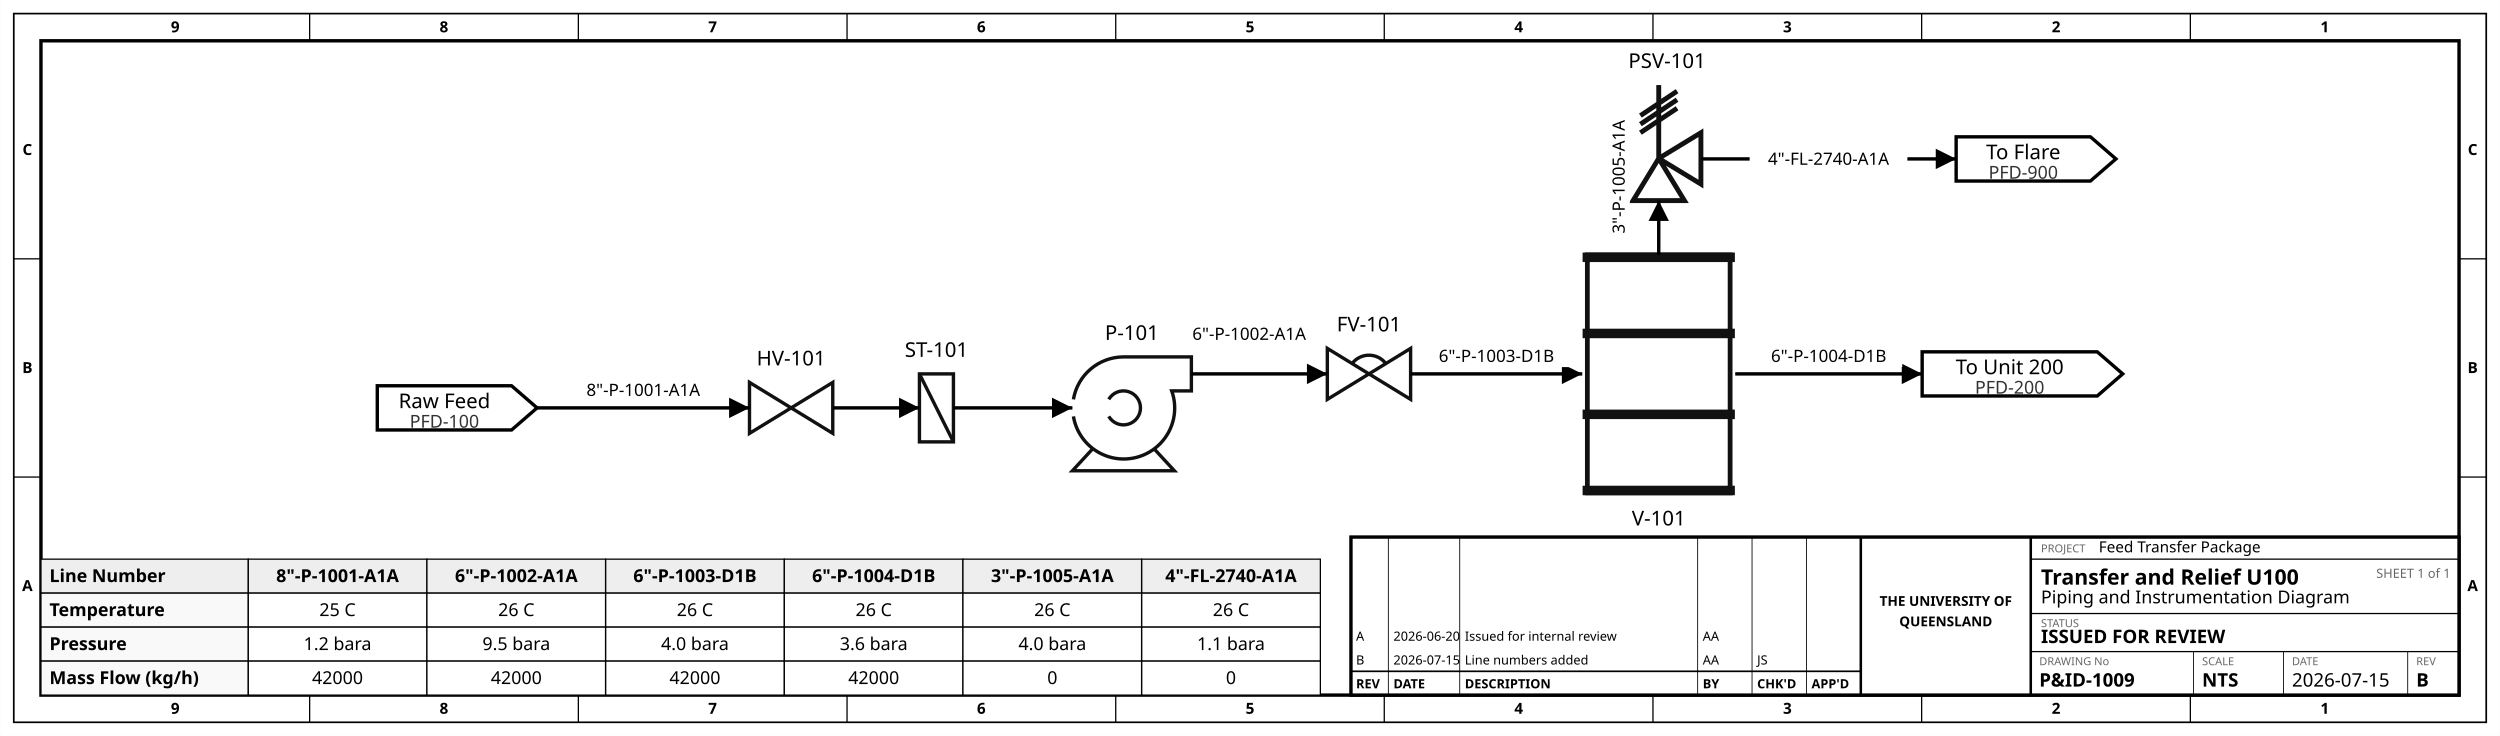
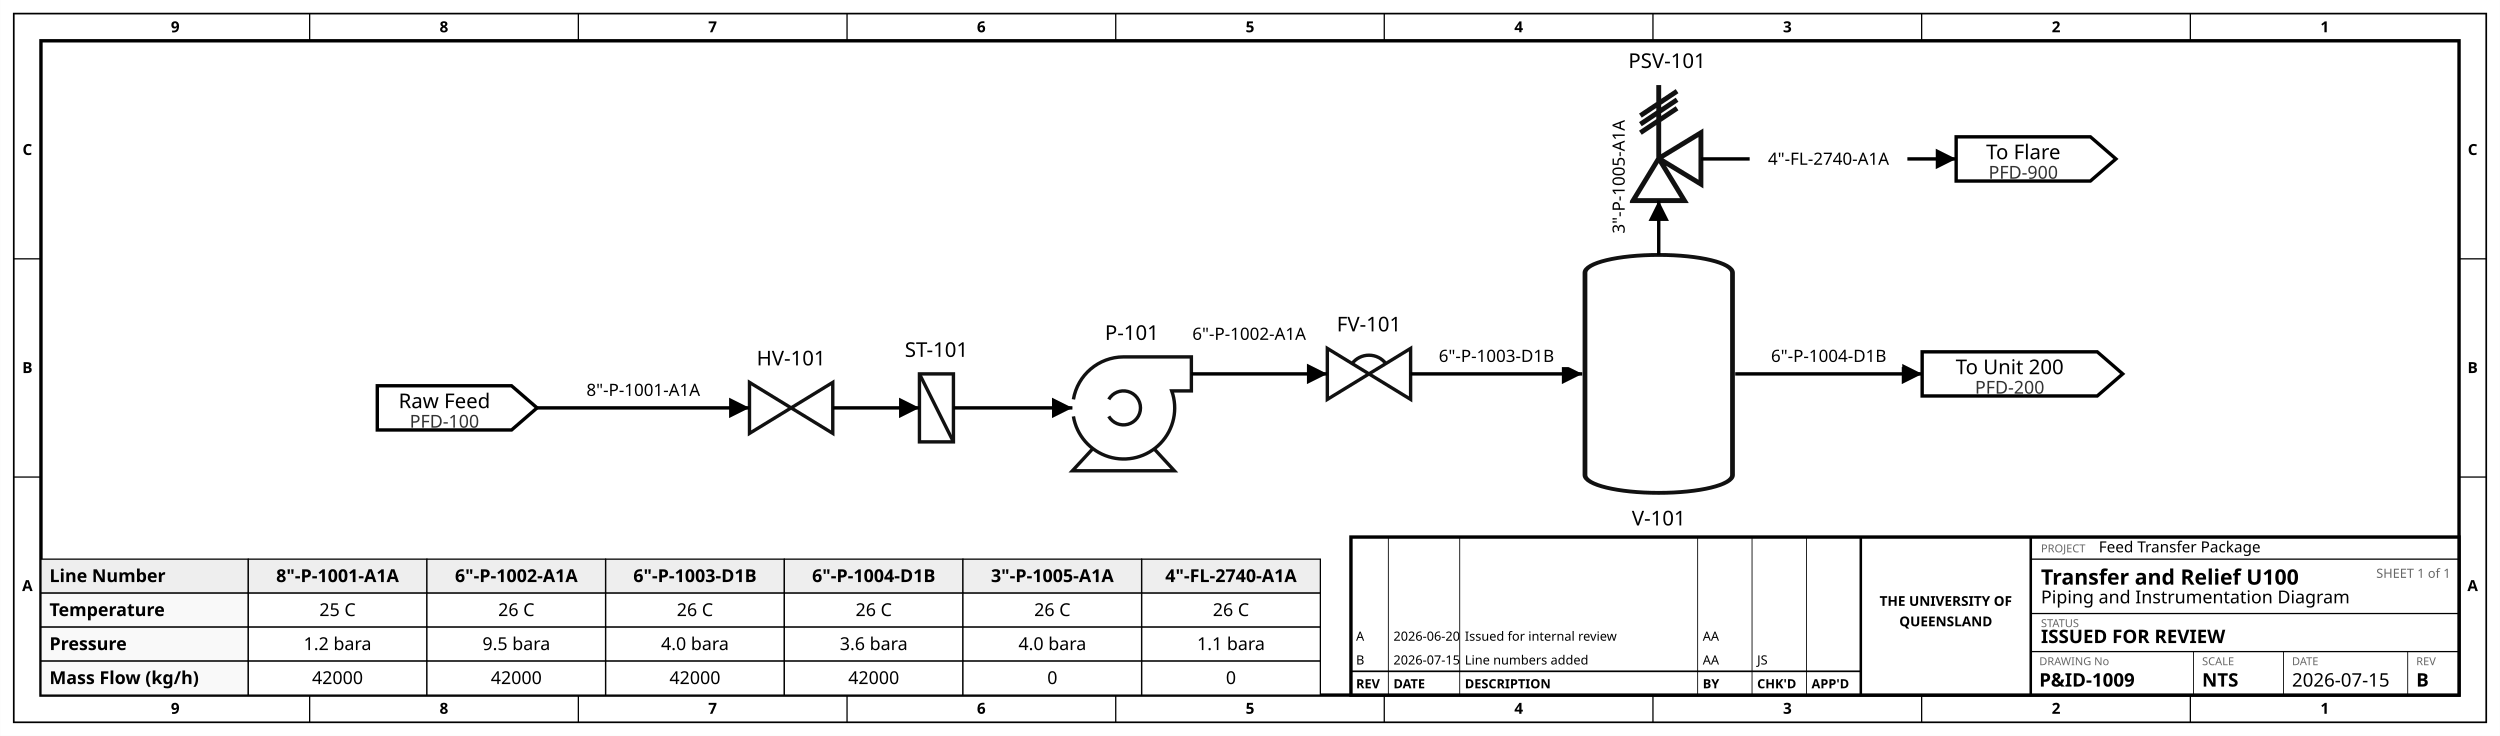
<svg xmlns="http://www.w3.org/2000/svg" width="1471" height="433" viewBox="-205.9 60.0 1470.8 433.0">
  <rect x="-205.9" y="60.0" width="1470.8" height="433.0" fill="white" />
  <rect x="-197.9" y="68.0" width="1454.8" height="417.0" fill="none" stroke="black" stroke-width="1" />
  <rect x="-181.9" y="84.0" width="1422.8" height="385.0" fill="none" stroke="black" stroke-width="2" />
  <text x="-102.9" y="79.0" font-family="sans-serif" font-size="9.0" text-anchor="middle" font-weight="bold" fill="black">9</text>
  <text x="-102.9" y="480.0" font-family="sans-serif" font-size="9.0" text-anchor="middle" font-weight="bold" fill="black">9</text>
  <line x1="-23.8" y1="68.0" x2="-23.8" y2="84.0" stroke="black" stroke-width="0.75" />
  <line x1="-23.8" y1="469.0" x2="-23.8" y2="485.0" stroke="black" stroke-width="0.75" />
  <text x="55.2" y="79.0" font-family="sans-serif" font-size="9.0" text-anchor="middle" font-weight="bold" fill="black">8</text>
  <text x="55.2" y="480.0" font-family="sans-serif" font-size="9.0" text-anchor="middle" font-weight="bold" fill="black">8</text>
  <line x1="134.3" y1="68.0" x2="134.3" y2="84.0" stroke="black" stroke-width="0.75" />
  <line x1="134.3" y1="469.0" x2="134.3" y2="485.0" stroke="black" stroke-width="0.75" />
  <text x="213.3" y="79.0" font-family="sans-serif" font-size="9.0" text-anchor="middle" font-weight="bold" fill="black">7</text>
  <text x="213.3" y="480.0" font-family="sans-serif" font-size="9.0" text-anchor="middle" font-weight="bold" fill="black">7</text>
  <line x1="292.4" y1="68.0" x2="292.4" y2="84.0" stroke="black" stroke-width="0.75" />
  <line x1="292.4" y1="469.0" x2="292.4" y2="485.0" stroke="black" stroke-width="0.75" />
  <text x="371.4" y="79.0" font-family="sans-serif" font-size="9.0" text-anchor="middle" font-weight="bold" fill="black">6</text>
  <text x="371.4" y="480.0" font-family="sans-serif" font-size="9.0" text-anchor="middle" font-weight="bold" fill="black">6</text>
  <line x1="450.5" y1="68.0" x2="450.5" y2="84.0" stroke="black" stroke-width="0.75" />
  <line x1="450.5" y1="469.0" x2="450.5" y2="485.0" stroke="black" stroke-width="0.75" />
  <text x="529.5" y="79.0" font-family="sans-serif" font-size="9.0" text-anchor="middle" font-weight="bold" fill="black">5</text>
  <text x="529.5" y="480.0" font-family="sans-serif" font-size="9.0" text-anchor="middle" font-weight="bold" fill="black">5</text>
  <line x1="608.5" y1="68.0" x2="608.5" y2="84.0" stroke="black" stroke-width="0.75" />
  <line x1="608.5" y1="469.0" x2="608.5" y2="485.0" stroke="black" stroke-width="0.75" />
  <text x="687.6" y="79.0" font-family="sans-serif" font-size="9.0" text-anchor="middle" font-weight="bold" fill="black">4</text>
  <text x="687.6" y="480.0" font-family="sans-serif" font-size="9.0" text-anchor="middle" font-weight="bold" fill="black">4</text>
  <line x1="766.6" y1="68.0" x2="766.6" y2="84.0" stroke="black" stroke-width="0.75" />
  <line x1="766.6" y1="469.0" x2="766.6" y2="485.0" stroke="black" stroke-width="0.75" />
  <text x="845.7" y="79.0" font-family="sans-serif" font-size="9.0" text-anchor="middle" font-weight="bold" fill="black">3</text>
  <text x="845.7" y="480.0" font-family="sans-serif" font-size="9.0" text-anchor="middle" font-weight="bold" fill="black">3</text>
  <line x1="924.7" y1="68.0" x2="924.7" y2="84.0" stroke="black" stroke-width="0.75" />
  <line x1="924.7" y1="469.0" x2="924.7" y2="485.0" stroke="black" stroke-width="0.75" />
  <text x="1003.8" y="79.0" font-family="sans-serif" font-size="9.0" text-anchor="middle" font-weight="bold" fill="black">2</text>
  <text x="1003.8" y="480.0" font-family="sans-serif" font-size="9.0" text-anchor="middle" font-weight="bold" fill="black">2</text>
  <line x1="1082.8" y1="68.0" x2="1082.8" y2="84.0" stroke="black" stroke-width="0.75" />
  <line x1="1082.8" y1="469.0" x2="1082.8" y2="485.0" stroke="black" stroke-width="0.75" />
  <text x="1161.9" y="79.0" font-family="sans-serif" font-size="9.0" text-anchor="middle" font-weight="bold" fill="black">1</text>
  <text x="1161.9" y="480.0" font-family="sans-serif" font-size="9.0" text-anchor="middle" font-weight="bold" fill="black">1</text>
  <text x="-189.9" y="151.2" font-family="sans-serif" font-size="9.0" text-anchor="middle" font-weight="bold" fill="black">C</text>
  <text x="1248.9" y="151.2" font-family="sans-serif" font-size="9.0" text-anchor="middle" font-weight="bold" fill="black">C</text>
  <line x1="-197.9" y1="212.3" x2="-181.9" y2="212.3" stroke="black" stroke-width="0.75" />
  <line x1="1240.9" y1="212.3" x2="1256.9" y2="212.3" stroke="black" stroke-width="0.75" />
  <text x="-189.9" y="279.5" font-family="sans-serif" font-size="9.0" text-anchor="middle" font-weight="bold" fill="black">B</text>
  <text x="1248.9" y="279.5" font-family="sans-serif" font-size="9.0" text-anchor="middle" font-weight="bold" fill="black">B</text>
  <line x1="-197.9" y1="340.7" x2="-181.9" y2="340.7" stroke="black" stroke-width="0.75" />
  <line x1="1240.9" y1="340.7" x2="1256.9" y2="340.7" stroke="black" stroke-width="0.75" />
  <text x="-189.9" y="407.8" font-family="sans-serif" font-size="9.0" text-anchor="middle" font-weight="bold" fill="black">A</text>
  <text x="1248.9" y="407.8" font-family="sans-serif" font-size="9.0" text-anchor="middle" font-weight="bold" fill="black">A</text>
  <g id="stream_table">
    <rect x="-181.9" y="389.0" width="122.0" height="20.0" fill="#eee" stroke="black" stroke-width="0.75" />
    <text x="-176.9" y="402.5" font-family="sans-serif" font-size="10.5" font-weight="bold" text-anchor="start">Line Number</text>
    <rect x="-59.9" y="389.0" width="105.1" height="20.0" fill="#eee" stroke="black" stroke-width="0.75" />
    <text x="-7.4" y="402.5" font-family="sans-serif" font-size="10.5" font-weight="bold" text-anchor="middle">8"-P-1001-A1A</text>
    <rect x="45.2" y="389.0" width="105.1" height="20.0" fill="#eee" stroke="black" stroke-width="0.75" />
    <text x="97.8" y="402.5" font-family="sans-serif" font-size="10.5" font-weight="bold" text-anchor="middle">6"-P-1002-A1A</text>
    <rect x="150.4" y="389.0" width="105.1" height="20.0" fill="#eee" stroke="black" stroke-width="0.75" />
    <text x="202.9" y="402.5" font-family="sans-serif" font-size="10.5" font-weight="bold" text-anchor="middle">6"-P-1003-D1B</text>
    <rect x="255.5" y="389.0" width="105.1" height="20.0" fill="#eee" stroke="black" stroke-width="0.75" />
    <text x="308.1" y="402.5" font-family="sans-serif" font-size="10.5" font-weight="bold" text-anchor="middle">6"-P-1004-D1B</text>
    <rect x="360.6" y="389.0" width="105.1" height="20.0" fill="#eee" stroke="black" stroke-width="0.75" />
    <text x="413.2" y="402.5" font-family="sans-serif" font-size="10.5" font-weight="bold" text-anchor="middle">3"-P-1005-A1A</text>
    <rect x="465.8" y="389.0" width="105.1" height="20.0" fill="#eee" stroke="black" stroke-width="0.75" />
    <text x="518.3" y="402.5" font-family="sans-serif" font-size="10.5" font-weight="bold" text-anchor="middle">4"-FL-2740-A1A</text>
    <rect x="-181.9" y="409.0" width="122.0" height="20.0" fill="#f9f9f9" stroke="black" stroke-width="0.75" />
    <text x="-176.9" y="422.5" font-family="sans-serif" font-size="10.5" font-weight="bold" text-anchor="start">Temperature</text>
    <rect x="-59.9" y="409.0" width="105.1" height="20.0" fill="white" stroke="black" stroke-width="0.75" />
    <text x="-7.4" y="422.5" font-family="sans-serif" font-size="10.5" text-anchor="middle">25 C</text>
    <rect x="45.2" y="409.0" width="105.1" height="20.0" fill="white" stroke="black" stroke-width="0.75" />
    <text x="97.8" y="422.5" font-family="sans-serif" font-size="10.5" text-anchor="middle">26 C</text>
    <rect x="150.4" y="409.0" width="105.1" height="20.0" fill="white" stroke="black" stroke-width="0.75" />
    <text x="202.9" y="422.5" font-family="sans-serif" font-size="10.5" text-anchor="middle">26 C</text>
    <rect x="255.5" y="409.0" width="105.1" height="20.0" fill="white" stroke="black" stroke-width="0.75" />
    <text x="308.1" y="422.5" font-family="sans-serif" font-size="10.5" text-anchor="middle">26 C</text>
    <rect x="360.6" y="409.0" width="105.1" height="20.0" fill="white" stroke="black" stroke-width="0.75" />
    <text x="413.2" y="422.5" font-family="sans-serif" font-size="10.5" text-anchor="middle">26 C</text>
    <rect x="465.8" y="409.0" width="105.1" height="20.0" fill="white" stroke="black" stroke-width="0.75" />
    <text x="518.3" y="422.5" font-family="sans-serif" font-size="10.5" text-anchor="middle">26 C</text>
    <rect x="-181.9" y="429.0" width="122.0" height="20.0" fill="#f9f9f9" stroke="black" stroke-width="0.75" />
    <text x="-176.9" y="442.5" font-family="sans-serif" font-size="10.5" font-weight="bold" text-anchor="start">Pressure</text>
    <rect x="-59.9" y="429.0" width="105.1" height="20.0" fill="white" stroke="black" stroke-width="0.75" />
    <text x="-7.4" y="442.5" font-family="sans-serif" font-size="10.5" text-anchor="middle">1.2 bara</text>
    <rect x="45.2" y="429.0" width="105.1" height="20.0" fill="white" stroke="black" stroke-width="0.75" />
    <text x="97.8" y="442.5" font-family="sans-serif" font-size="10.5" text-anchor="middle">9.5 bara</text>
    <rect x="150.4" y="429.0" width="105.1" height="20.0" fill="white" stroke="black" stroke-width="0.75" />
    <text x="202.9" y="442.5" font-family="sans-serif" font-size="10.5" text-anchor="middle">4.0 bara</text>
    <rect x="255.5" y="429.0" width="105.1" height="20.0" fill="white" stroke="black" stroke-width="0.75" />
    <text x="308.1" y="442.5" font-family="sans-serif" font-size="10.5" text-anchor="middle">3.6 bara</text>
    <rect x="360.6" y="429.0" width="105.1" height="20.0" fill="white" stroke="black" stroke-width="0.75" />
    <text x="413.2" y="442.5" font-family="sans-serif" font-size="10.5" text-anchor="middle">4.0 bara</text>
    <rect x="465.8" y="429.0" width="105.1" height="20.0" fill="white" stroke="black" stroke-width="0.75" />
    <text x="518.3" y="442.5" font-family="sans-serif" font-size="10.5" text-anchor="middle">1.1 bara</text>
    <rect x="-181.9" y="449.0" width="122.0" height="20.0" fill="#f9f9f9" stroke="black" stroke-width="0.75" />
    <text x="-176.9" y="462.5" font-family="sans-serif" font-size="10.5" font-weight="bold" text-anchor="start">Mass Flow (kg/h)</text>
    <rect x="-59.9" y="449.0" width="105.1" height="20.0" fill="white" stroke="black" stroke-width="0.75" />
    <text x="-7.4" y="462.5" font-family="sans-serif" font-size="10.5" text-anchor="middle">42000</text>
    <rect x="45.2" y="449.0" width="105.1" height="20.0" fill="white" stroke="black" stroke-width="0.75" />
    <text x="97.8" y="462.5" font-family="sans-serif" font-size="10.5" text-anchor="middle">42000</text>
    <rect x="150.4" y="449.0" width="105.1" height="20.0" fill="white" stroke="black" stroke-width="0.75" />
    <text x="202.9" y="462.5" font-family="sans-serif" font-size="10.5" text-anchor="middle">42000</text>
    <rect x="255.5" y="449.0" width="105.1" height="20.0" fill="white" stroke="black" stroke-width="0.75" />
    <text x="308.1" y="462.5" font-family="sans-serif" font-size="10.5" text-anchor="middle">42000</text>
    <rect x="360.6" y="449.0" width="105.1" height="20.0" fill="white" stroke="black" stroke-width="0.75" />
    <text x="413.2" y="462.5" font-family="sans-serif" font-size="10.5" text-anchor="middle">0</text>
    <rect x="465.8" y="449.0" width="105.1" height="20.0" fill="white" stroke="black" stroke-width="0.75" />
    <text x="518.3" y="462.5" font-family="sans-serif" font-size="10.5" text-anchor="middle">0</text>
  </g>
  <rect x="588.9" y="376.0" width="652.0" height="93.0" fill="white" stroke="black" stroke-width="2" />
  <line x1="888.9" y1="376.0" x2="888.9" y2="469.0" stroke="black" stroke-width="1.5" />
  <line x1="988.9" y1="376.0" x2="988.9" y2="469.0" stroke="black" stroke-width="1.5" />
  <line x1="588.9" y1="455.0" x2="888.9" y2="455.0" stroke="black" stroke-width="1" />
  <line x1="610.9" y1="376.0" x2="610.9" y2="469.0" stroke="black" stroke-width="0.5" />
  <line x1="652.9" y1="376.0" x2="652.9" y2="469.0" stroke="black" stroke-width="0.5" />
  <line x1="792.9" y1="376.0" x2="792.9" y2="469.0" stroke="black" stroke-width="0.5" />
  <line x1="824.9" y1="376.0" x2="824.9" y2="469.0" stroke="black" stroke-width="0.5" />
  <line x1="856.9" y1="376.0" x2="856.9" y2="469.0" stroke="black" stroke-width="0.5" />
  <text x="591.9" y="465.0" font-family="sans-serif" font-size="7.5" text-anchor="start" font-weight="bold" fill="black">REV</text>
  <text x="613.9" y="465.0" font-family="sans-serif" font-size="7.5" text-anchor="start" font-weight="bold" fill="black">DATE</text>
  <text x="655.9" y="465.0" font-family="sans-serif" font-size="7.5" text-anchor="start" font-weight="bold" fill="black">DESCRIPTION</text>
  <text x="795.9" y="465.0" font-family="sans-serif" font-size="7.5" text-anchor="start" font-weight="bold" fill="black">BY</text>
  <text x="827.9" y="465.0" font-family="sans-serif" font-size="7.5" text-anchor="start" font-weight="bold" fill="black">CHK'D</text>
  <text x="859.9" y="465.0" font-family="sans-serif" font-size="7.5" text-anchor="start" font-weight="bold" fill="black">APP'D</text>
  <text x="591.9" y="451.0" font-family="sans-serif" font-size="7.5" text-anchor="start" fill="black">B</text>
  <text x="613.9" y="451.0" font-family="sans-serif" font-size="7.5" text-anchor="start" fill="black">2026-07-15</text>
  <text x="655.9" y="451.0" font-family="sans-serif" font-size="7.5" text-anchor="start" fill="black">Line numbers added</text>
  <text x="795.9" y="451.0" font-family="sans-serif" font-size="7.5" text-anchor="start" fill="black">AA</text>
  <text x="827.9" y="451.0" font-family="sans-serif" font-size="7.5" text-anchor="start" fill="black">JS</text>
  <text x="859.9" y="451.0" font-family="sans-serif" font-size="7.5" text-anchor="start" fill="black" />
  <text x="591.9" y="437.0" font-family="sans-serif" font-size="7.5" text-anchor="start" fill="black">A</text>
  <text x="613.9" y="437.0" font-family="sans-serif" font-size="7.5" text-anchor="start" fill="black">2026-06-20</text>
  <text x="655.9" y="437.0" font-family="sans-serif" font-size="7.5" text-anchor="start" fill="black">Issued for internal review</text>
  <text x="795.9" y="437.0" font-family="sans-serif" font-size="7.5" text-anchor="start" fill="black">AA</text>
  <text x="827.9" y="437.0" font-family="sans-serif" font-size="7.5" text-anchor="start" fill="black" />
  <text x="859.9" y="437.0" font-family="sans-serif" font-size="7.5" text-anchor="start" fill="black" />
  <text x="938.9" y="416.5" font-family="sans-serif" font-size="8.0" text-anchor="middle" font-weight="bold" fill="black">THE UNIVERSITY OF</text>
  <text x="938.9" y="428.5" font-family="sans-serif" font-size="8.0" text-anchor="middle" font-weight="bold" fill="black">QUEENSLAND</text>
  <text x="994.9" y="385.0" font-family="sans-serif" font-size="6.5" text-anchor="start" fill="#666">PROJECT</text>
  <text x="1028.9" y="385.0" font-family="sans-serif" font-size="9.0" text-anchor="start" fill="black">Feed Transfer Package</text>
  <line x1="988.9" y1="389.0" x2="1240.9" y2="389.0" stroke="black" stroke-width="0.75" />
  <line x1="988.9" y1="421.0" x2="1240.9" y2="421.0" stroke="black" stroke-width="0.75" />
  <line x1="988.9" y1="443.4" x2="1240.9" y2="443.4" stroke="black" stroke-width="0.75" />
  <text x="994.9" y="404.0" font-family="sans-serif" font-size="12.5" text-anchor="start" font-weight="bold" fill="black">Transfer and Relief U100</text>
  <text x="994.9" y="415.0" font-family="sans-serif" font-size="10.5" text-anchor="start" fill="black">Piping and Instrumentation Diagram</text>
  <text x="1235.9" y="400.0" font-family="sans-serif" font-size="7.5" text-anchor="end" fill="#666">SHEET 1 of 1</text>
  <text x="994.9" y="429.0" font-family="sans-serif" font-size="6.5" text-anchor="start" fill="#666">STATUS</text>
  <text x="994.9" y="438.4" font-family="sans-serif" font-size="11.0" text-anchor="start" font-weight="bold" fill="black">ISSUED FOR REVIEW</text>
  <text x="993.9" y="451.4" font-family="sans-serif" font-size="6.5" text-anchor="start" fill="#666">DRAWING No</text>
  <text x="993.9" y="464.0" font-family="sans-serif" font-size="11.0" text-anchor="start" font-weight="bold" fill="black">P&amp;ID-1009</text>
  <line x1="1084.7" y1="443.4" x2="1084.7" y2="469.0" stroke="black" stroke-width="0.5" />
  <text x="1089.7" y="451.4" font-family="sans-serif" font-size="6.5" text-anchor="start" fill="#666">SCALE</text>
  <text x="1089.7" y="464.0" font-family="sans-serif" font-size="11.0" text-anchor="start" font-weight="bold" fill="black">NTS</text>
  <line x1="1137.6" y1="443.4" x2="1137.6" y2="469.0" stroke="black" stroke-width="0.5" />
  <text x="1142.6" y="451.4" font-family="sans-serif" font-size="6.5" text-anchor="start" fill="#666">DATE</text>
  <text x="1142.6" y="464.0" font-family="sans-serif" font-size="11.0" text-anchor="start" fill="black">2026-07-15</text>
  <line x1="1210.7" y1="443.4" x2="1210.7" y2="469.0" stroke="black" stroke-width="0.5" />
  <text x="1215.7" y="451.4" font-family="sans-serif" font-size="6.5" text-anchor="start" fill="#666">REV</text>
  <text x="1215.7" y="464.0" font-family="sans-serif" font-size="11.0" text-anchor="start" font-weight="bold" fill="black">B</text>
  <defs>
    <marker id="arrow_black" viewBox="0 0 10 10" refX="10" refY="5" markerWidth="12" markerHeight="12" markerUnits="userSpaceOnUse" orient="auto-start-reverse">
      <path d="M 0 0 L 10 5 L 0 10 z" fill="black" />
    </marker>
    <symbol id="sym_fitting_strainer" viewBox="0 0 20.0 40.0" overflow="visible">
      <g transform="scale(0.5)">
        <rect x="0.0" y="0.0" width="40.0" height="80.0" fill="none" stroke="#111" stroke-width="4.0" />
        <path d="M 0.0 0.0 L 40.0 80.0" fill="none" stroke="#111" stroke-width="4.0" />
      </g>
    </symbol>
    <symbol id="sym_pump" viewBox="0 0 70.0 67.0" overflow="visible">
      <path d="M 12.0 54.0 L 0.0 67.0 L 60.0 67.0 L 48.0 54.0" fill="none" stroke="#111" stroke-width="2.0" />
      <path d="M 0.6 25.0 A 30.0 30.0 0.0 0 1 30.0 0.0 L 70.0 0.0 L 70.0 20.0 L 58.45 20.0 A 30.0 30.0 0.0 0 1 51.859 50.83 A 30.0 30.0 0.0 0 1 21.341 58.742 A 30.0 30.0 0.0 0 1 0.6 35.0" fill="none" stroke="#111" stroke-width="2.0" />
      <path d="M 21.4 25.0 A 10.0 10.0 0.0 1 1 21.4 35.0" fill="none" stroke="#111" stroke-width="2.0" />
    </symbol>
    <symbol id="sym_valve" viewBox="0 0 49.0 30.0" overflow="visible">
      <g transform="scale(0.5)">
        <path d="M 0.0 60.0 L 0.0 0.0 L 98.0 60.0 L 98.0 0.0 Z" fill="none" stroke="#111" stroke-width="4.0" />
      </g>
    </symbol>
    <symbol id="sym_valve_control" viewBox="0 0 49.0 30.0" overflow="visible">
      <g transform="scale(0.5)">
        <path d="M 0.0 60.0 L 0.0 0.0 L 98.0 60.0 L 98.0 0.0 Z" fill="none" stroke="#111" stroke-width="4.0" />
        <path d="M 29.0 18.0 A 25.0 25.0 0.0 0 1 69.0 18.0" fill="none" stroke="#111" stroke-width="4.0" />
      </g>
    </symbol>
    <symbol id="sym_valve_psv" viewBox="0 0 27.8 47.2" overflow="visible">
      <g transform="scale(0.5)">
        <path d="M 0.0 94.5 L 21.0 60.0 L 55.5 39.0 L 55.5 81.0 L 21.0 60.0 L 42.0 94.5 Z M 21.0 61.0 L 21.0 0.0 M 6.0 39.0 L 36.0 19.0 M 6.0 32.0 L 36.0 12.0 M 6.0 25.0 L 36.0 5.0" fill="none" stroke="#111" stroke-width="4.0" />
      </g>
    </symbol>
    <symbol id="sym_vessel" viewBox="0 0 62.0 100.0" overflow="visible">
-       <rect x="1.0" y="0.0" width="60.0" height="100.0" fill="none" stroke="#111" stroke-width="2.0" />
-       <rect x="0.0" y="0.0" width="62.0" height="2.0" fill="none" stroke="#111" stroke-width="2.0" />
-       <rect x="0.0" y="32.0" width="62.0" height="2.0" fill="none" stroke="#111" stroke-width="2.0" />
-       <rect x="0.0" y="66.0" width="62.0" height="2.0" fill="none" stroke="#111" stroke-width="2.0" />
-       <rect x="0.0" y="98.0" width="62.0" height="2.0" fill="none" stroke="#111" stroke-width="2.0" />
+       <g transform="scale(0.62, 0.5)">
+         <path d="M 0.0 15.0 A 50.0 15.0 0.0 0 1 50.0 0.0 A 50.0 15.0 0.0 0 1 100.0 15.0 L 100.0 185.0 A 50.0 15.0 0.0 0 1 50.0 200.0 A 50.0 15.0 0.0 0 1 0.0 185.0 Z" fill="none" stroke="#111" stroke-width="3.226" />
+       </g>
    </symbol>
  </defs>
  <g id="units">
    <polygon points="16.0,287 95,287 110,300 95,313 16.0,313" fill="transparent" stroke="black" stroke-width="2" />
    <text x="55.5" y="296" font-family="sans-serif" font-size="12" text-anchor="middle" dominant-baseline="middle">Raw Feed</text>
    <text x="55.5" y="308" font-family="sans-serif" font-size="10.5" text-anchor="middle" dominant-baseline="middle" fill="#333">PFD-100</text>
    <use href="#sym_valve" x="235" y="285" width="49.0" height="30.0" />
    <use href="#sym_fitting_strainer" x="335" y="280" width="20.0" height="40.0" />
    <use href="#sym_pump" x="425" y="270" width="70.0" height="67.0" />
    <use href="#sym_valve_control" x="575" y="265" width="49.0" height="30.0" />
    <use href="#sym_vessel" x="725" y="210" width="90" height="140" />
    <use href="#sym_valve_psv" x="754.89" y="110" width="40" height="68" />
    <polygon points="945,140.508 1024.0,140.508 1039.0,153.508 1024.0,166.508 945,166.508" fill="transparent" stroke="black" stroke-width="2" />
    <text x="984.5" y="149.508" font-family="sans-serif" font-size="12" text-anchor="middle" dominant-baseline="middle">To Flare</text>
    <text x="984.5" y="161.508" font-family="sans-serif" font-size="10.5" text-anchor="middle" dominant-baseline="middle" fill="#333">PFD-900</text>
    <polygon points="925,267 1028.0,267 1043.0,280 1028.0,293 925,293" fill="transparent" stroke="black" stroke-width="2" />
    <text x="976.5" y="276" font-family="sans-serif" font-size="12" text-anchor="middle" dominant-baseline="middle">To Unit 200</text>
    <text x="976.5" y="288" font-family="sans-serif" font-size="10.5" text-anchor="middle" dominant-baseline="middle" fill="#333">PFD-200</text>
  </g>
  <g id="streams">
    <path d="M 110.0,300.0 L 235.0,300.0" fill="none" stroke="black" stroke-width="2" marker-end="url(#arrow_black)" />
    <path d="M 284.0,300.0 L 335.0,300.0" fill="none" stroke="black" stroke-width="2" marker-end="url(#arrow_black)" />
    <path d="M 355.0,300.0 L 425.0,300.0" fill="none" stroke="black" stroke-width="2" marker-end="url(#arrow_black)" />
    <path d="M 495.0,280.0 L 575.0,280.0" fill="none" stroke="black" stroke-width="2" marker-end="url(#arrow_black)" />
    <path d="M 624.0,280.0 L 725.0,280.0" fill="none" stroke="black" stroke-width="2" marker-end="url(#arrow_black)" />
    <path d="M 815.0,280.0 L 925,280.0" fill="none" stroke="black" stroke-width="2" marker-end="url(#arrow_black)" />
    <path d="M 770.0,210.0 L 770.0,178.0" fill="none" stroke="black" stroke-width="2" marker-end="url(#arrow_black)" />
    <path d="M 794.892,153.508 L 945,153.508" fill="none" stroke="black" stroke-width="2" marker-end="url(#arrow_black)" />
    <rect x="129.2" y="283.0" width="86.6" height="13.0" fill="white" />
    <text x="172.5" y="289.5" font-family="sans-serif" font-size="10" text-anchor="middle" dominant-baseline="middle" fill="black">8"-P-1001-A1A</text>
    <rect x="485.7" y="250.0" width="86.6" height="13.0" fill="white" />
    <text x="529.0" y="256.5" font-family="sans-serif" font-size="10" text-anchor="middle" dominant-baseline="middle" fill="black">6"-P-1002-A1A</text>
    <rect x="631.2" y="263.0" width="86.6" height="13.0" fill="white" />
    <text x="674.5" y="269.5" font-family="sans-serif" font-size="10" text-anchor="middle" dominant-baseline="middle" fill="black">6"-P-1003-D1B</text>
    <rect x="826.7" y="263.0" width="86.6" height="13.0" fill="white" />
    <text x="870.0" y="269.5" font-family="sans-serif" font-size="10" text-anchor="middle" dominant-baseline="middle" fill="black">6"-P-1004-D1B</text>
    <rect x="740.0" y="120.7" width="13.0" height="86.6" fill="white" />
    <text x="746.5" y="164.0" font-family="sans-serif" font-size="10" text-anchor="middle" dominant-baseline="middle" fill="black" transform="rotate(-90, 746.5, 164.0)">3"-P-1005-A1A</text>
    <rect x="823.5" y="147.0" width="92.8" height="13.0" fill="white" />
    <text x="869.9" y="153.5" font-family="sans-serif" font-size="10" text-anchor="middle" dominant-baseline="middle" fill="black">4"-FL-2740-A1A</text>
  </g>
  <g id="unit_labels">
    <rect x="235.7" y="263.0" width="47.6" height="15.0" fill="white" />
    <text x="259.5" y="275" font-family="sans-serif" font-size="12" text-anchor="middle" dominant-baseline="baseline">HV-101</text>
    <rect x="321.2" y="258.0" width="47.6" height="15.0" fill="white" />
    <text x="345.0" y="270" font-family="sans-serif" font-size="12" text-anchor="middle" dominant-baseline="baseline">ST-101</text>
    <rect x="439.5" y="248.0" width="41.0" height="15.0" fill="white" />
    <text x="460.0" y="260" font-family="sans-serif" font-size="12" text-anchor="middle" dominant-baseline="baseline">P-101</text>
    <rect x="575.7" y="243.0" width="47.6" height="15.0" fill="white" />
    <text x="599.5" y="255" font-family="sans-serif" font-size="12" text-anchor="middle" dominant-baseline="baseline">FV-101</text>
    <rect x="749.5" y="357.5" width="41.0" height="15.0" fill="white" />
    <text x="770.0" y="365" font-family="sans-serif" font-size="12" text-anchor="middle" dominant-baseline="middle">V-101</text>
    <rect x="747.8" y="88.0" width="54.2" height="15.0" fill="white" />
    <text x="774.892" y="100" font-family="sans-serif" font-size="12" text-anchor="middle" dominant-baseline="baseline">PSV-101</text>
  </g>
</svg>
